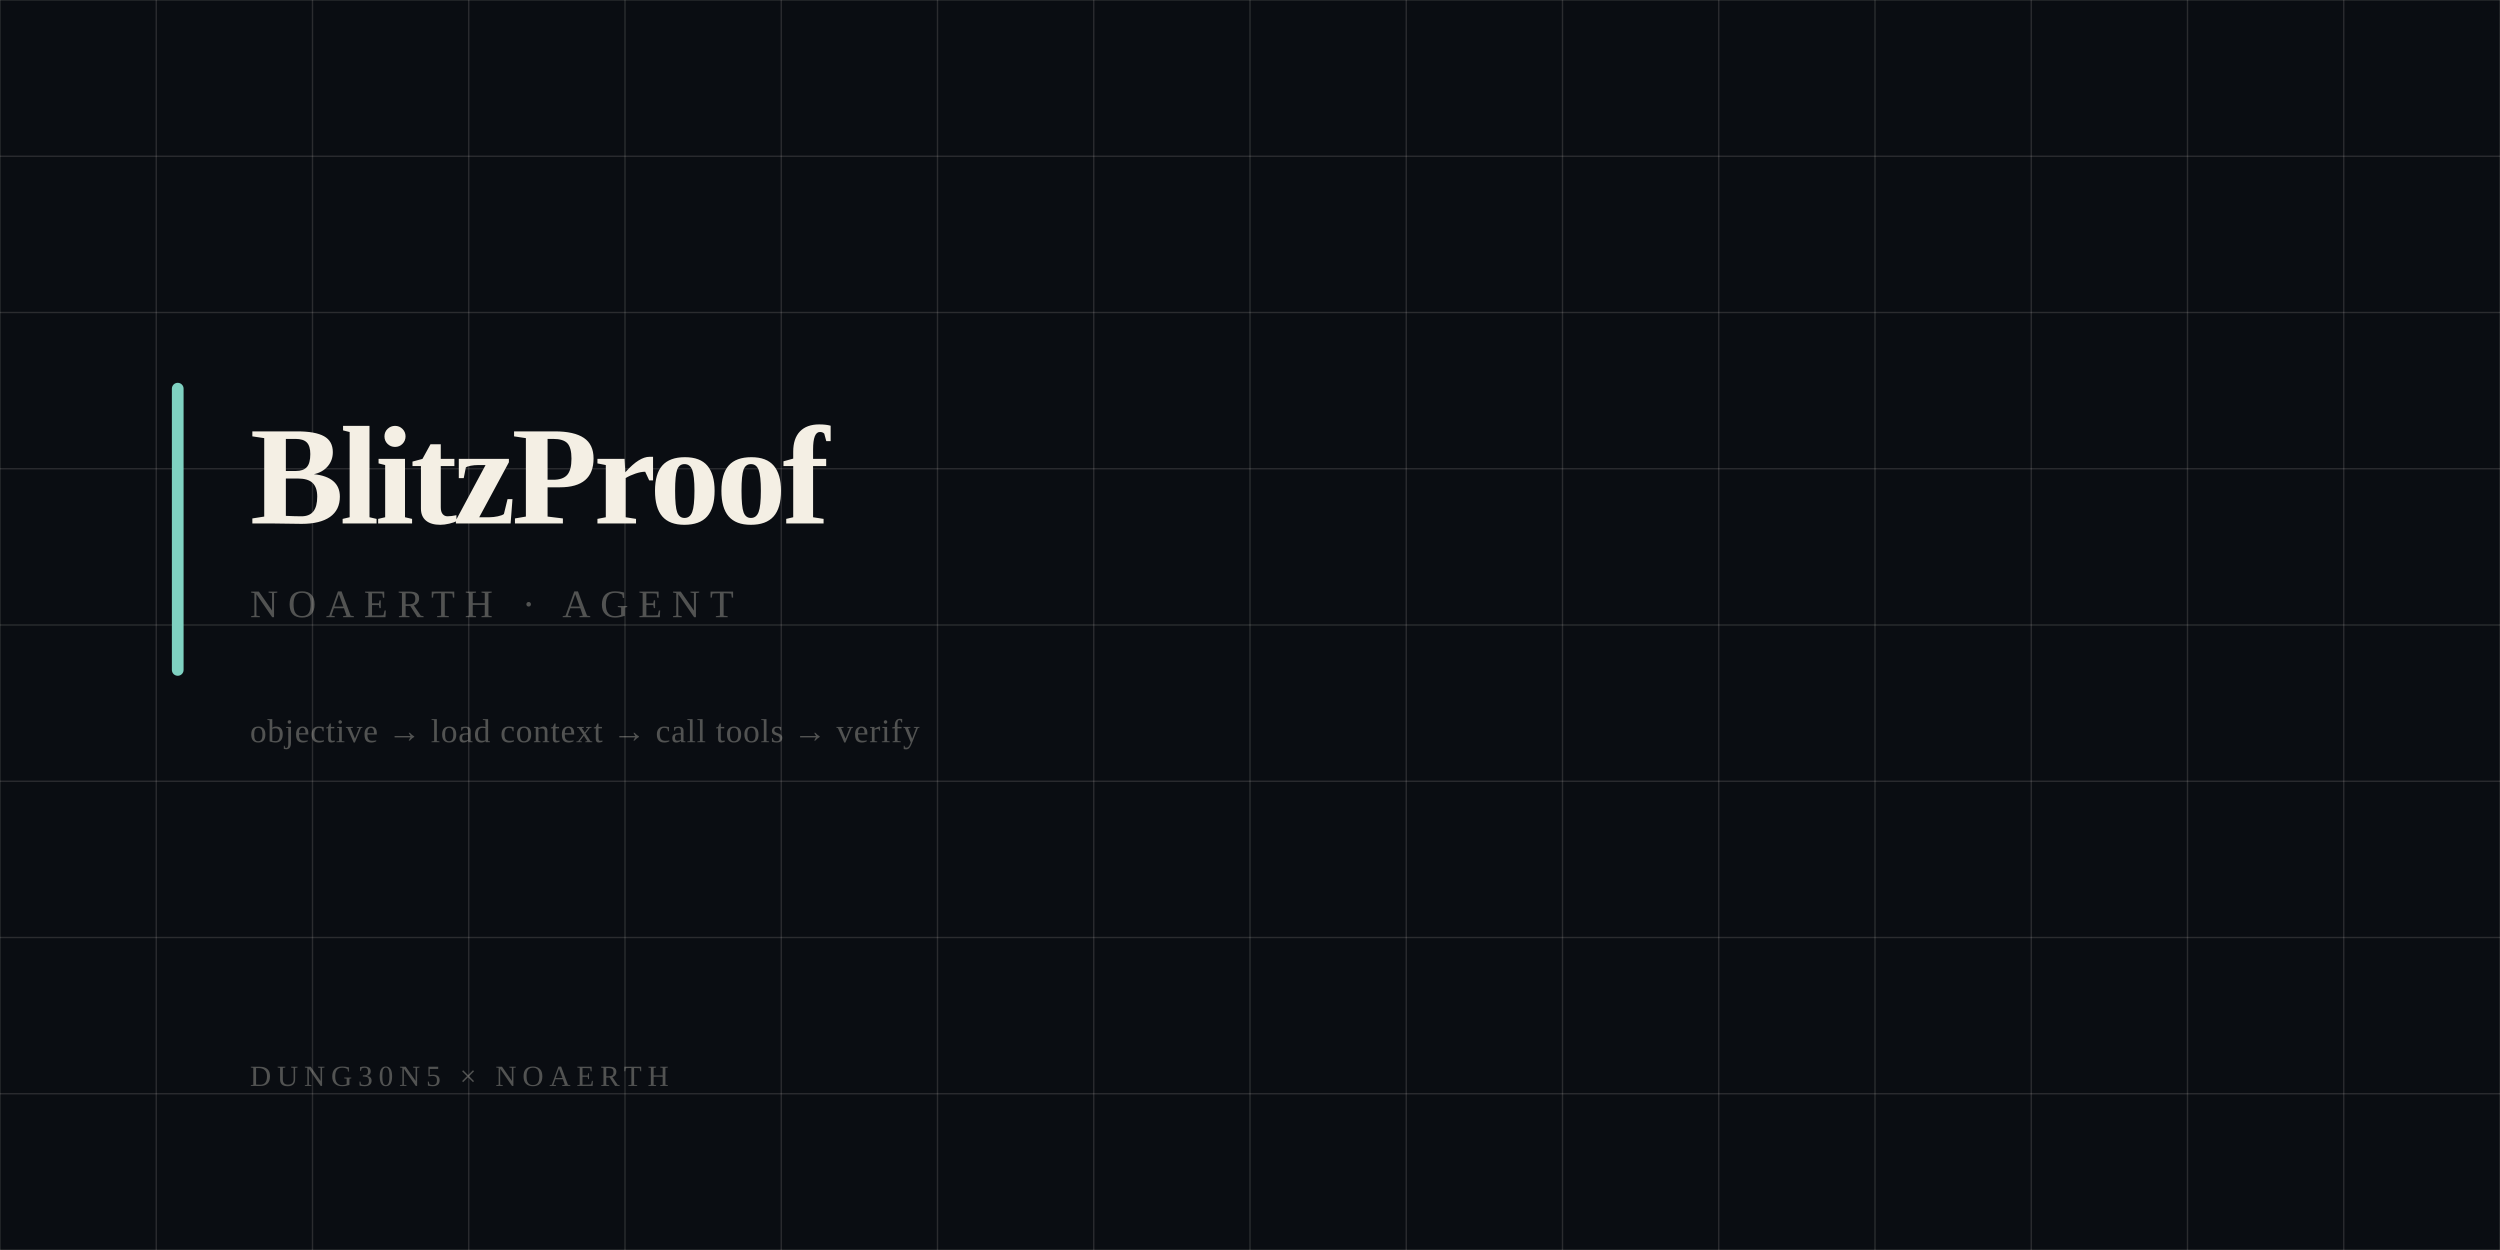
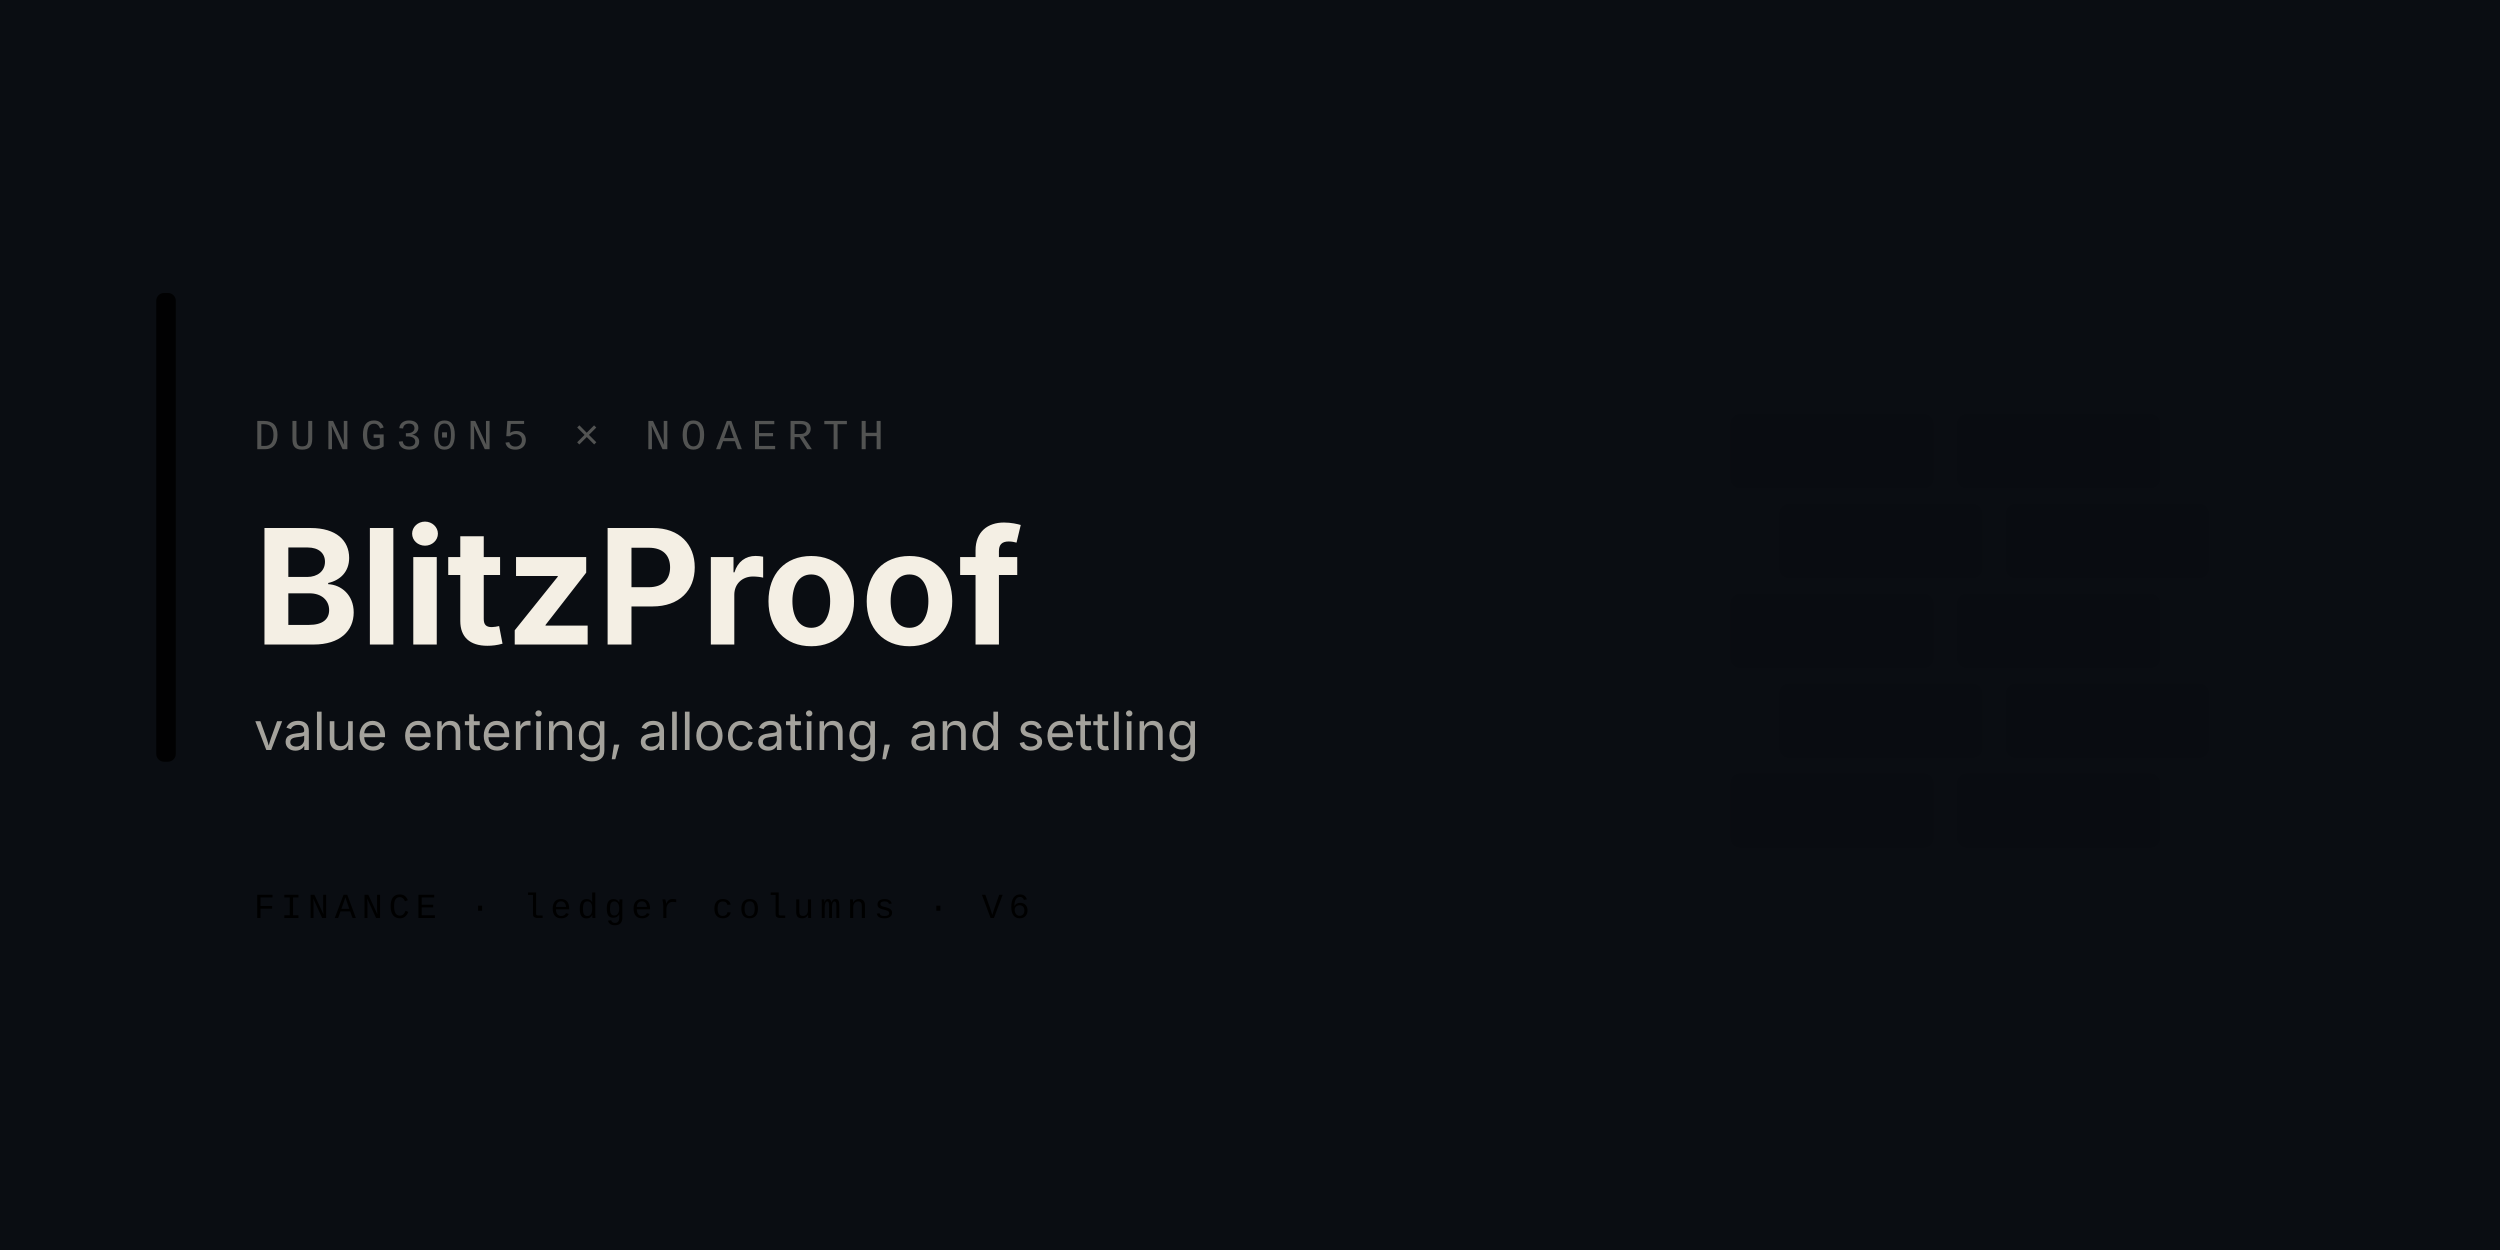
- <svg xmlns="http://www.w3.org/2000/svg" viewBox="0 0 1280 640" width="1280" height="640" role="img" aria-label="BlitzProof — NOAERTH project card.">
+ <svg xmlns="http://www.w3.org/2000/svg" viewBox="0 0 1280 640" width="1280" height="640" role="img" aria-label="BlitzProof project card">
  <rect width="1280" height="640" fill="#0a0d12" />
-   <line x1="0" y1="0" x2="0" y2="640" stroke="#f4efe424" stroke-width="0.7" />
-   <line x1="80" y1="0" x2="80" y2="640" stroke="#f4efe424" stroke-width="0.7" />
-   <line x1="160" y1="0" x2="160" y2="640" stroke="#f4efe424" stroke-width="0.7" />
-   <line x1="240" y1="0" x2="240" y2="640" stroke="#f4efe424" stroke-width="0.7" />
-   <line x1="320" y1="0" x2="320" y2="640" stroke="#f4efe424" stroke-width="0.7" />
-   <line x1="400" y1="0" x2="400" y2="640" stroke="#f4efe424" stroke-width="0.7" />
-   <line x1="480" y1="0" x2="480" y2="640" stroke="#f4efe424" stroke-width="0.7" />
-   <line x1="560" y1="0" x2="560" y2="640" stroke="#f4efe424" stroke-width="0.7" />
-   <line x1="640" y1="0" x2="640" y2="640" stroke="#f4efe424" stroke-width="0.7" />
-   <line x1="720" y1="0" x2="720" y2="640" stroke="#f4efe424" stroke-width="0.7" />
-   <line x1="800" y1="0" x2="800" y2="640" stroke="#f4efe424" stroke-width="0.7" />
-   <line x1="880" y1="0" x2="880" y2="640" stroke="#f4efe424" stroke-width="0.7" />
-   <line x1="960" y1="0" x2="960" y2="640" stroke="#f4efe424" stroke-width="0.7" />
-   <line x1="1040" y1="0" x2="1040" y2="640" stroke="#f4efe424" stroke-width="0.7" />
-   <line x1="1120" y1="0" x2="1120" y2="640" stroke="#f4efe424" stroke-width="0.7" />
-   <line x1="1200" y1="0" x2="1200" y2="640" stroke="#f4efe424" stroke-width="0.7" />
-   <line x1="1280" y1="0" x2="1280" y2="640" stroke="#f4efe424" stroke-width="0.7" />
-   <line x1="0" y1="0" x2="1280" y2="0" stroke="#f4efe424" stroke-width="0.7" />
-   <line x1="0" y1="80" x2="1280" y2="80" stroke="#f4efe424" stroke-width="0.7" />
-   <line x1="0" y1="160" x2="1280" y2="160" stroke="#f4efe424" stroke-width="0.7" />
-   <line x1="0" y1="240" x2="1280" y2="240" stroke="#f4efe424" stroke-width="0.7" />
-   <line x1="0" y1="320" x2="1280" y2="320" stroke="#f4efe424" stroke-width="0.7" />
-   <line x1="0" y1="400" x2="1280" y2="400" stroke="#f4efe424" stroke-width="0.7" />
-   <line x1="0" y1="480" x2="1280" y2="480" stroke="#f4efe424" stroke-width="0.7" />
-   <line x1="0" y1="560" x2="1280" y2="560" stroke="#f4efe424" stroke-width="0.7" />
-   <line x1="0" y1="640" x2="1280" y2="640" stroke="#f4efe424" stroke-width="0.7" />
-   <rect x="88" y="196" width="6" height="150" rx="3" fill="#7fd1c1" />
-   <text x="128" y="268" fill="#f4efe4" font-size="72" font-weight="680" letter-spacing="-2">BlitzProof</text>
-   <text x="128" y="316" fill="#f4efe44f" font-size="20" letter-spacing="5">NOAERTH · AGENT</text>
-   <text x="128" y="380" fill="#f4efe44f" font-size="17" letter-spacing="0.4">objective → load context → call tools → verify</text>
-   <text x="128" y="556" fill="#f4efe44f" font-size="15" letter-spacing="3">DUNG30N5 × NOAERTH</text>
+   <rect x="886" y="396" width="104" height="38" rx="5" fill="amber" fill-opacity="0.08" stroke="amber" stroke-width="1.1" stroke-opacity="0.4" />
+   <rect x="1002" y="396" width="104" height="38" rx="5" fill="amber" fill-opacity="0.08" stroke="amber" stroke-width="1.1" stroke-opacity="0.4" />
+   <rect x="911" y="350" width="104" height="38" rx="5" fill="amber" fill-opacity="0.08" stroke="amber" stroke-width="1.1" stroke-opacity="0.4" />
+   <rect x="1027" y="350" width="104" height="38" rx="5" fill="amber" fill-opacity="0.08" stroke="amber" stroke-width="1.1" stroke-opacity="0.4" />
+   <rect x="886" y="304" width="104" height="38" rx="5" fill="amber" fill-opacity="0.08" stroke="amber" stroke-width="1.1" stroke-opacity="0.4" />
+   <rect x="1002" y="304" width="104" height="38" rx="5" fill="amber" fill-opacity="0.08" stroke="amber" stroke-width="1.1" stroke-opacity="0.4" />
+   <rect x="911" y="258" width="104" height="38" rx="5" fill="amber" fill-opacity="0.08" stroke="amber" stroke-width="1.1" stroke-opacity="0.4" />
+   <rect x="1027" y="258" width="104" height="38" rx="5" fill="amber" fill-opacity="0.08" stroke="amber" stroke-width="1.1" stroke-opacity="0.4" />
+   <rect x="886" y="212" width="104" height="38" rx="5" fill="amber" fill-opacity="0.08" stroke="amber" stroke-width="1.1" stroke-opacity="0.4" />
+   <rect x="1002" y="212" width="104" height="38" rx="5" fill="amber" fill-opacity="0.08" stroke="amber" stroke-width="1.1" stroke-opacity="0.4" />
+   <rect x="80" y="150" width="10" height="240" rx="4" fill="amber" opacity="0.9" />
+   <text x="130" y="230" font-family="ui-monospace, SFMono-Regular, Menlo, Monaco, Consolas, 'Liberation Mono', monospace" font-size="22" letter-spacing="5" fill="#f4efe44f">DUNG30N5 × NOAERTH</text>
+   <text x="130" y="330" font-family="-apple-system, BlinkMacSystemFont, 'Segoe UI', Inter, Helvetica, Arial, sans-serif" font-size="82" font-weight="700" fill="#f4efe4">BlitzProof</text>
+   <text x="130" y="384" font-family="-apple-system, BlinkMacSystemFont, 'Segoe UI', Inter, Helvetica, Arial, sans-serif" font-size="27" fill="#f4efe4a8">value entering, allocating, and settling</text>
+   <text x="130" y="470" font-family="ui-monospace, SFMono-Regular, Menlo, Monaco, Consolas, 'Liberation Mono', monospace" font-size="18" fill="amber" letter-spacing="3">FINANCE · ledger columns · V6</text>
</svg>
